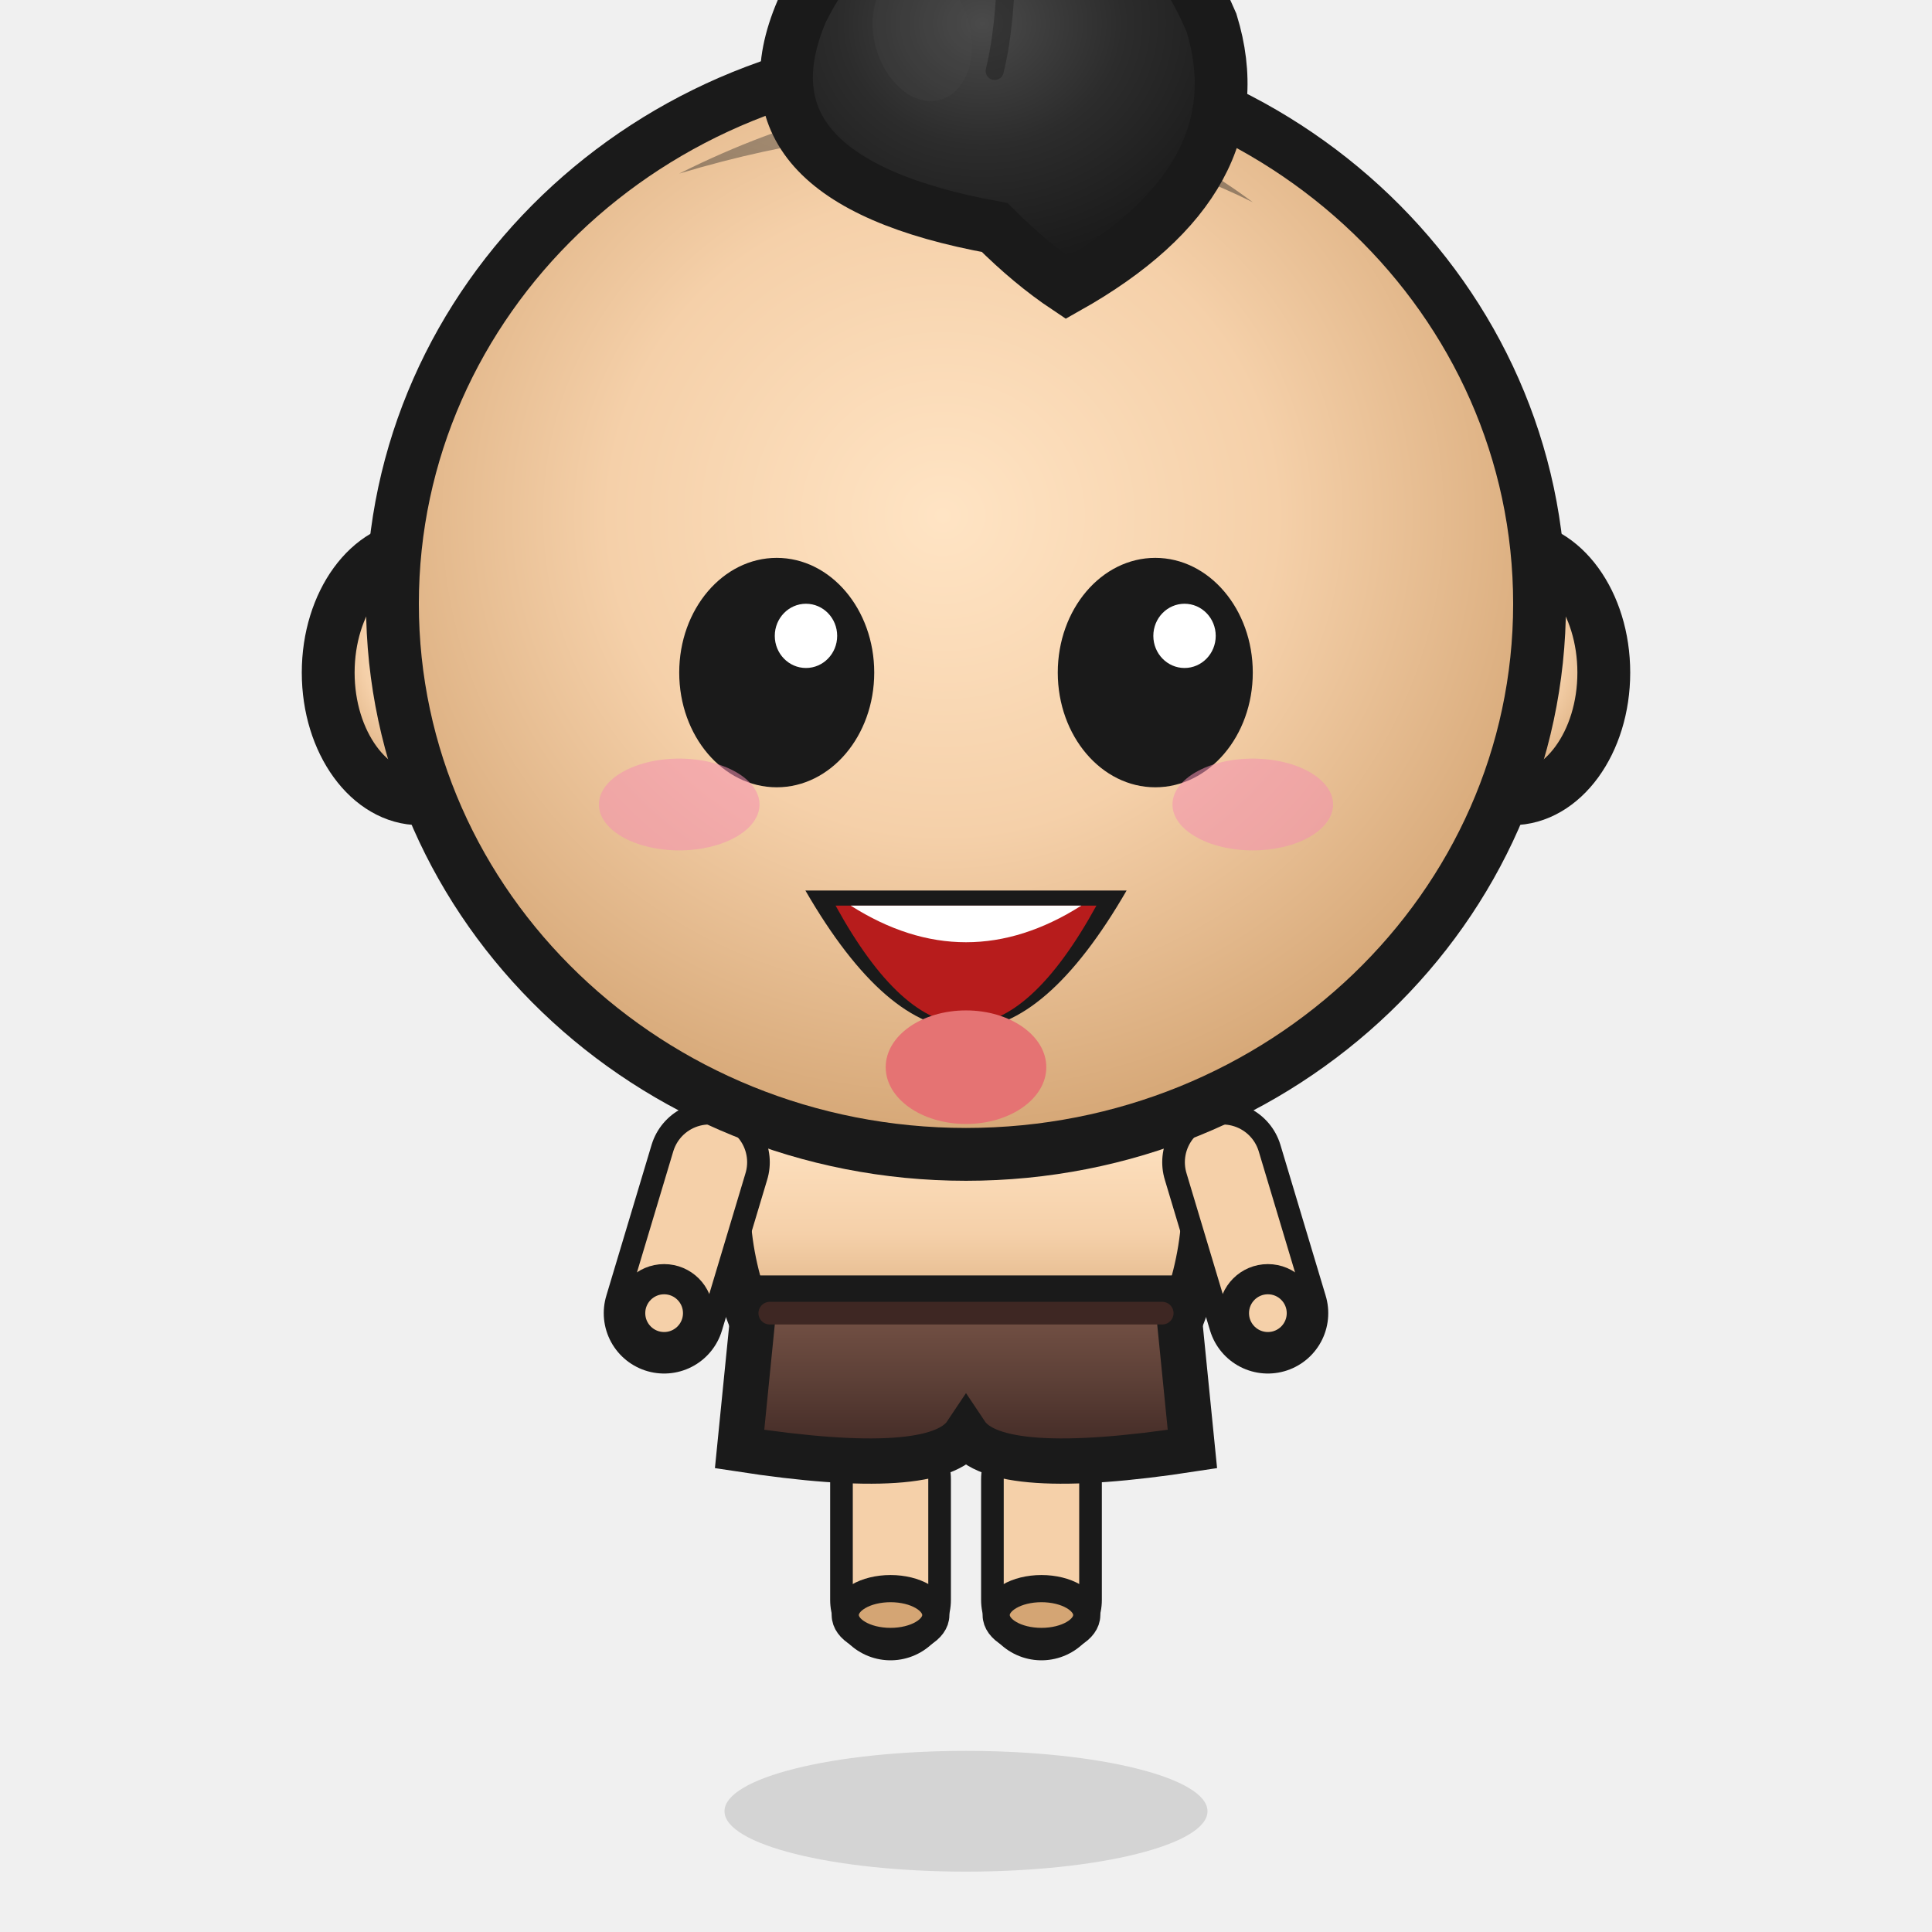
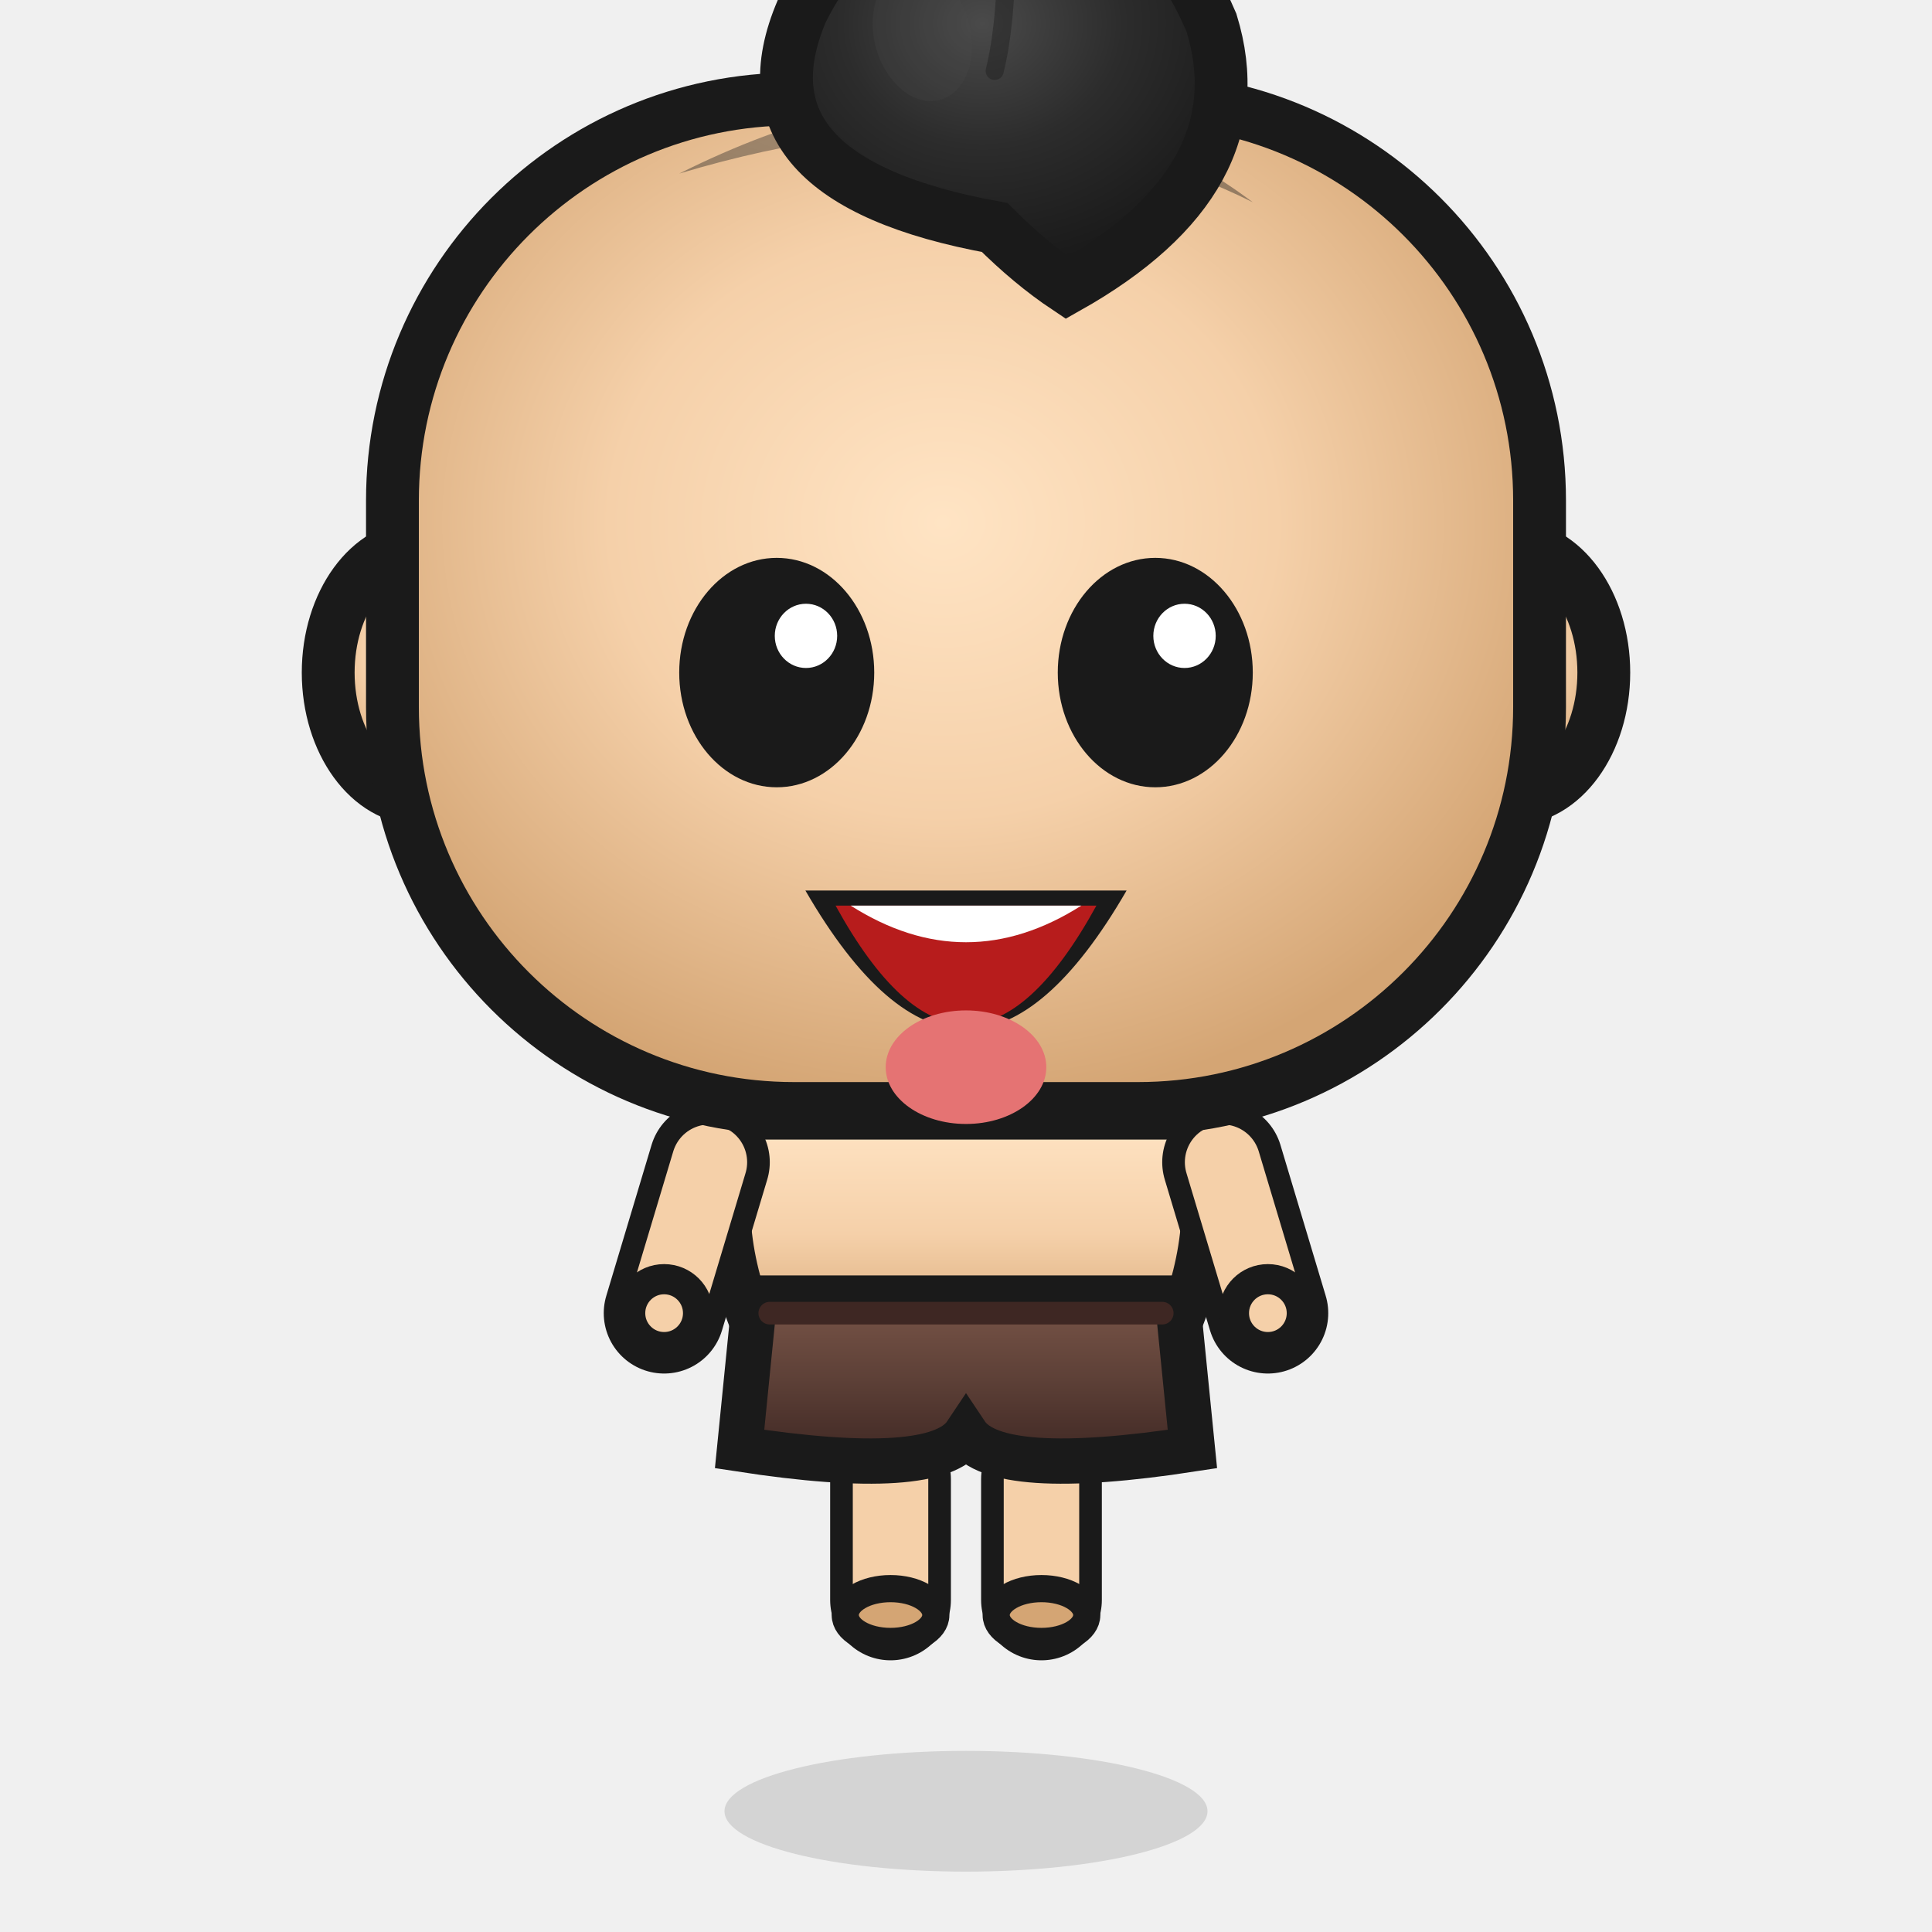
<svg xmlns="http://www.w3.org/2000/svg" viewBox="0 0 128 128" width="128" height="128" id="hero_f0">
  <defs>
    <filter id="blur">
      <feGaussianBlur stdDeviation="4" />
    </filter>
    <linearGradient id="bodyGrad" x1="0%" y1="0%" x2="0%" y2="100%">
      <stop offset="0%" stop-color="#FFE4C4" />
      <stop offset="50%" stop-color="#F5D0A9" />
      <stop offset="100%" stop-color="#D4A574" />
    </linearGradient>
    <linearGradient id="pantsGrad" x1="0%" y1="0%" x2="0%" y2="100%">
      <stop offset="0%" stop-color="#795548" />
      <stop offset="50%" stop-color="#5D4037" />
      <stop offset="100%" stop-color="#3E2723" />
    </linearGradient>
    <radialGradient id="headGrad" cx="48%" cy="42%" r="58%" fx="48%" fy="42%">
      <stop offset="0%" stop-color="#FFE4C4" />
      <stop offset="50%" stop-color="#F5D0A9" />
      <stop offset="100%" stop-color="#D4A574" />
    </radialGradient>
    <radialGradient id="headGradHair" cx="45%" cy="30%" r="65%" fx="45%" fy="30%">
      <stop offset="0%" stop-color="#4A4A4A" />
      <stop offset="50%" stop-color="#2C2C2C" />
      <stop offset="100%" stop-color="#1A1A1A" />
    </radialGradient>
  </defs>
  <ellipse cx="64" cy="120" rx="16" ry="4" fill="#000000" opacity="0.12" />
  <line x1="59" y1="98" x2="59" y2="106" stroke="#1A1A1A" stroke-width="8" stroke-linecap="round" />
  <line x1="59" y1="98" x2="59" y2="106" stroke="#F5D0A9" stroke-width="5" stroke-linecap="round" />
  <ellipse cx="59" cy="107" rx="3" ry="1.75" fill="#D4A574" stroke="#1A1A1A" stroke-width="1.8" />
  <line x1="69" y1="98" x2="69" y2="106" stroke="#1A1A1A" stroke-width="8" stroke-linecap="round" />
  <line x1="69" y1="98" x2="69" y2="106" stroke="#F5D0A9" stroke-width="5" stroke-linecap="round" />
  <ellipse cx="69" cy="107" rx="3" ry="1.75" fill="#D4A574" stroke="#1A1A1A" stroke-width="1.8" />
  <path d="       M49 74       Q 47 81, 50 88       Q 64 91, 78 88       Q 81 81, 79 74       Z" fill="url(#bodyGrad)" stroke="#1A1A1A" stroke-width="3" />
  <path d="       M50 86       L49 96       Q 62 98, 64 95       Q 66 98, 79 96       L78 86       Z" fill="url(#pantsGrad)" stroke="#1A1A1A" stroke-width="3" />
  <line x1="51" y1="87" x2="77" y2="87" stroke="#3E2723" stroke-width="1.5" stroke-linecap="round" />
  <line x1="47" y1="77" x2="44" y2="87" stroke="#1A1A1A" stroke-width="8" stroke-linecap="round" />
  <line x1="47" y1="77" x2="44" y2="87" stroke="#F5D0A9" stroke-width="5" stroke-linecap="round" />
  <circle cx="44" cy="87" r="2.25" fill="#F5D0A9" stroke="#1A1A1A" stroke-width="2" />
  <line x1="81" y1="77" x2="84" y2="87" stroke="#1A1A1A" stroke-width="8" stroke-linecap="round" />
  <line x1="81" y1="77" x2="84" y2="87" stroke="#F5D0A9" stroke-width="5" stroke-linecap="round" />
  <circle cx="84" cy="87" r="2.25" fill="#F5D0A9" stroke="#1A1A1A" stroke-width="2" />
  <ellipse cx="27.824" cy="44.56" rx="6.08" ry="8.36" fill="url(#headGrad)" stroke="#1A1A1A" stroke-width="3.5" />
  <ellipse cx="27.824" cy="44.56" rx="2.736" ry="4.598" fill="#D4A574" opacity="0.25" />
  <ellipse cx="100.176" cy="44.56" rx="6.08" ry="8.36" fill="url(#headGrad)" stroke="#1A1A1A" stroke-width="3.5" />
  <ellipse cx="100.176" cy="44.56" rx="2.736" ry="4.598" fill="#D4A574" opacity="0.25" />
-   <ellipse cx="64" cy="40" rx="38" ry="36.48" fill="url(#headGrad)" stroke="#1A1A1A" stroke-width="3.5" />
+   <rect x="26" y="6.56" width="76" height="66.88" rx="26.6" ry="26.6" fill="url(#headGrad)" stroke="#1A1A1A" stroke-width="3.5" />
  <path d="M45 11.5       Q 56.4 5.8, 65.9 6.56       Q 75.4 7.7, 83 13.4       Q 75.4 9.6, 65.9 8.84       Q 56.4 8.08, 45 11.5 Z" fill="url(#headGradHair)" opacity="0.4" />
  <path d="       M65.9 15.072       Q 48.344 11.88,         53.132 0.708       Q 57.92 -8.868,         66.698 -4.08       Q 75.476 -9.666,         80.264 1.506       Q 83.456 11.88,         70.688 19.062       Q 68.294 17.466,         65.9 15.072 Z" fill="url(#headGradHair)" stroke="#1A1A1A" stroke-width="3.5" />
  <path d="M66.698 -4.08       Q 66.698 1.506,         65.9 4.698" fill="none" stroke="#1A1A1A" stroke-width="1.2" stroke-linecap="round" opacity="0.4" />
  <ellipse cx="61.112" cy="2.304" rx="3.192" ry="4.469" fill="#4A4A4A" opacity="0.2" transform="rotate(-15 61.112 2.304)" />
  <ellipse cx="51.46" cy="44.56" rx="6.46" ry="7.6" fill="#1A1A1A" />
  <ellipse cx="53.398" cy="42.128" rx="2.067" ry="2.128" fill="#FFFFFF" />
  <ellipse cx="76.54" cy="44.56" rx="6.46" ry="7.6" fill="#1A1A1A" />
  <ellipse cx="78.478" cy="42.128" rx="2.067" ry="2.128" fill="#FFFFFF" />
-   <ellipse cx="45" cy="53.3" rx="5.32" ry="3.04" fill="#F48FB1" opacity="0.55" />
-   <ellipse cx="83" cy="53.3" rx="5.32" ry="3.04" fill="#F48FB1" opacity="0.55" />
  <path d="M53.36 59 Q 64 77.392, 74.64 59 Z" fill="#1A1A1A" />
  <path d="M55.36 60 Q 64 75.72, 72.64 60 Z" fill="#B71C1C" />
  <path d="M56.36 60 Q 64 64.852, 71.64 60 Z" fill="#FFFFFF" />
  <ellipse cx="64" cy="70.704" rx="5.32" ry="3.762" fill="#E57373" />
</svg>
